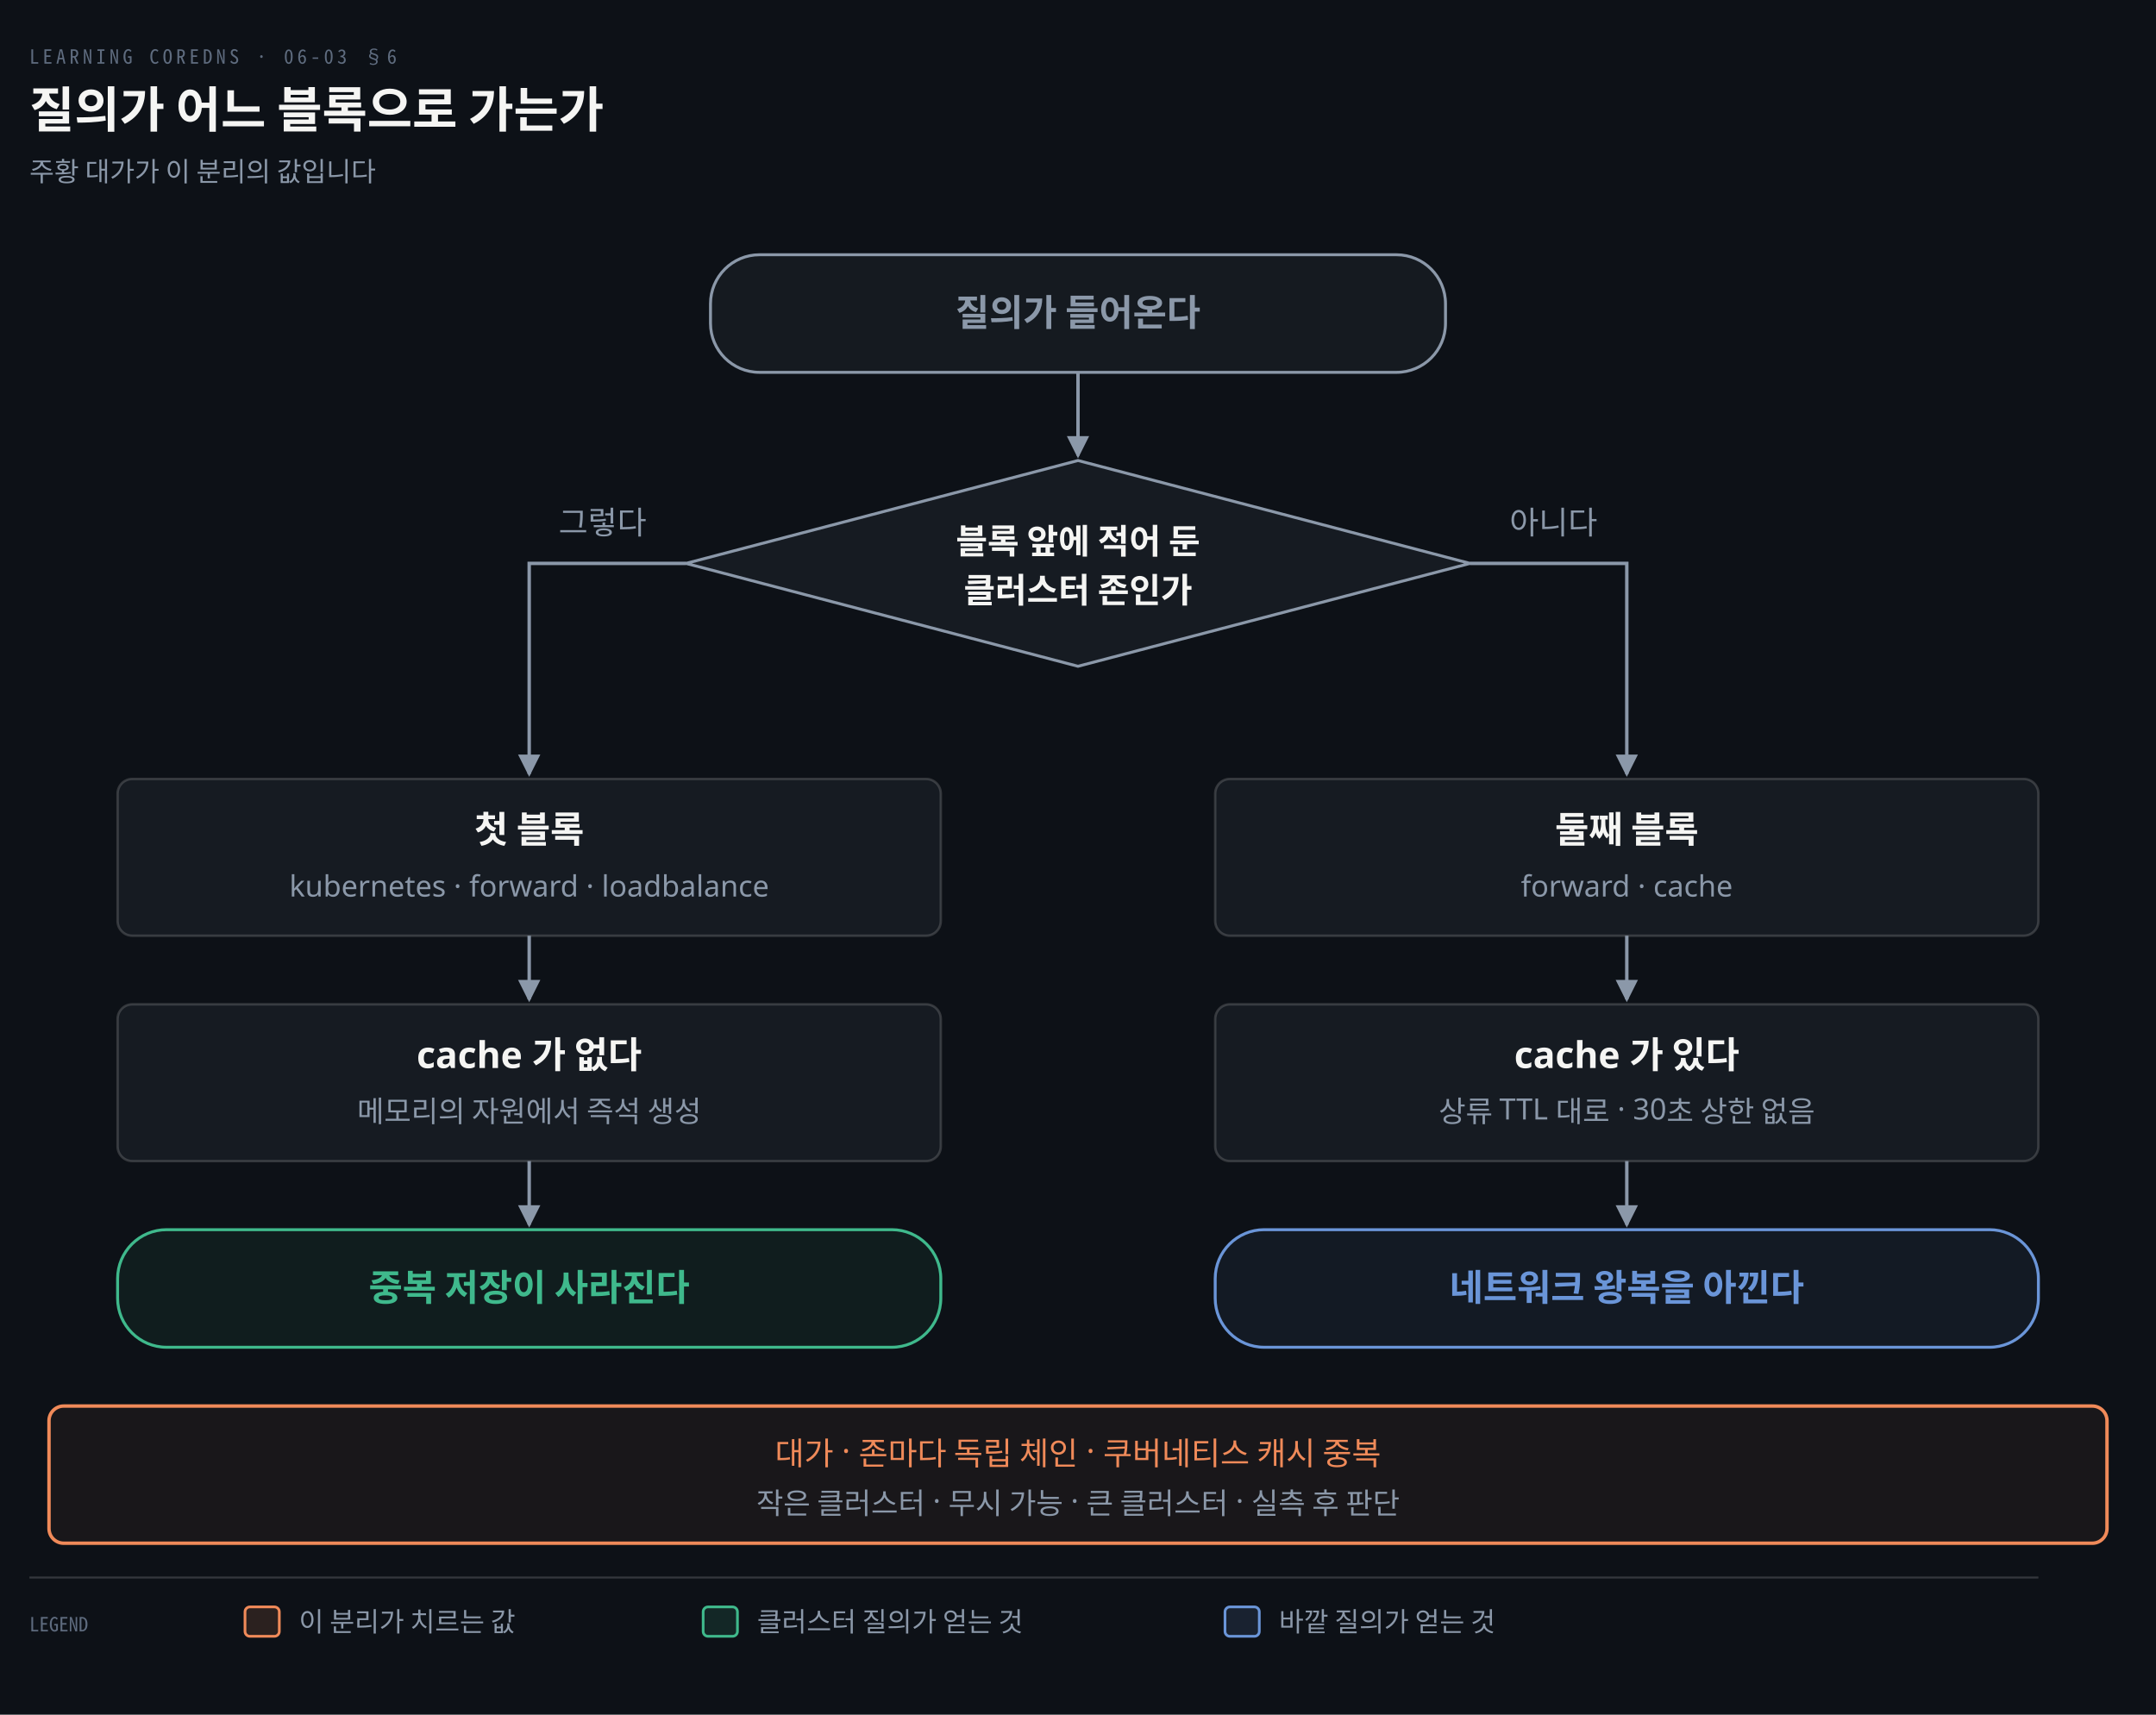
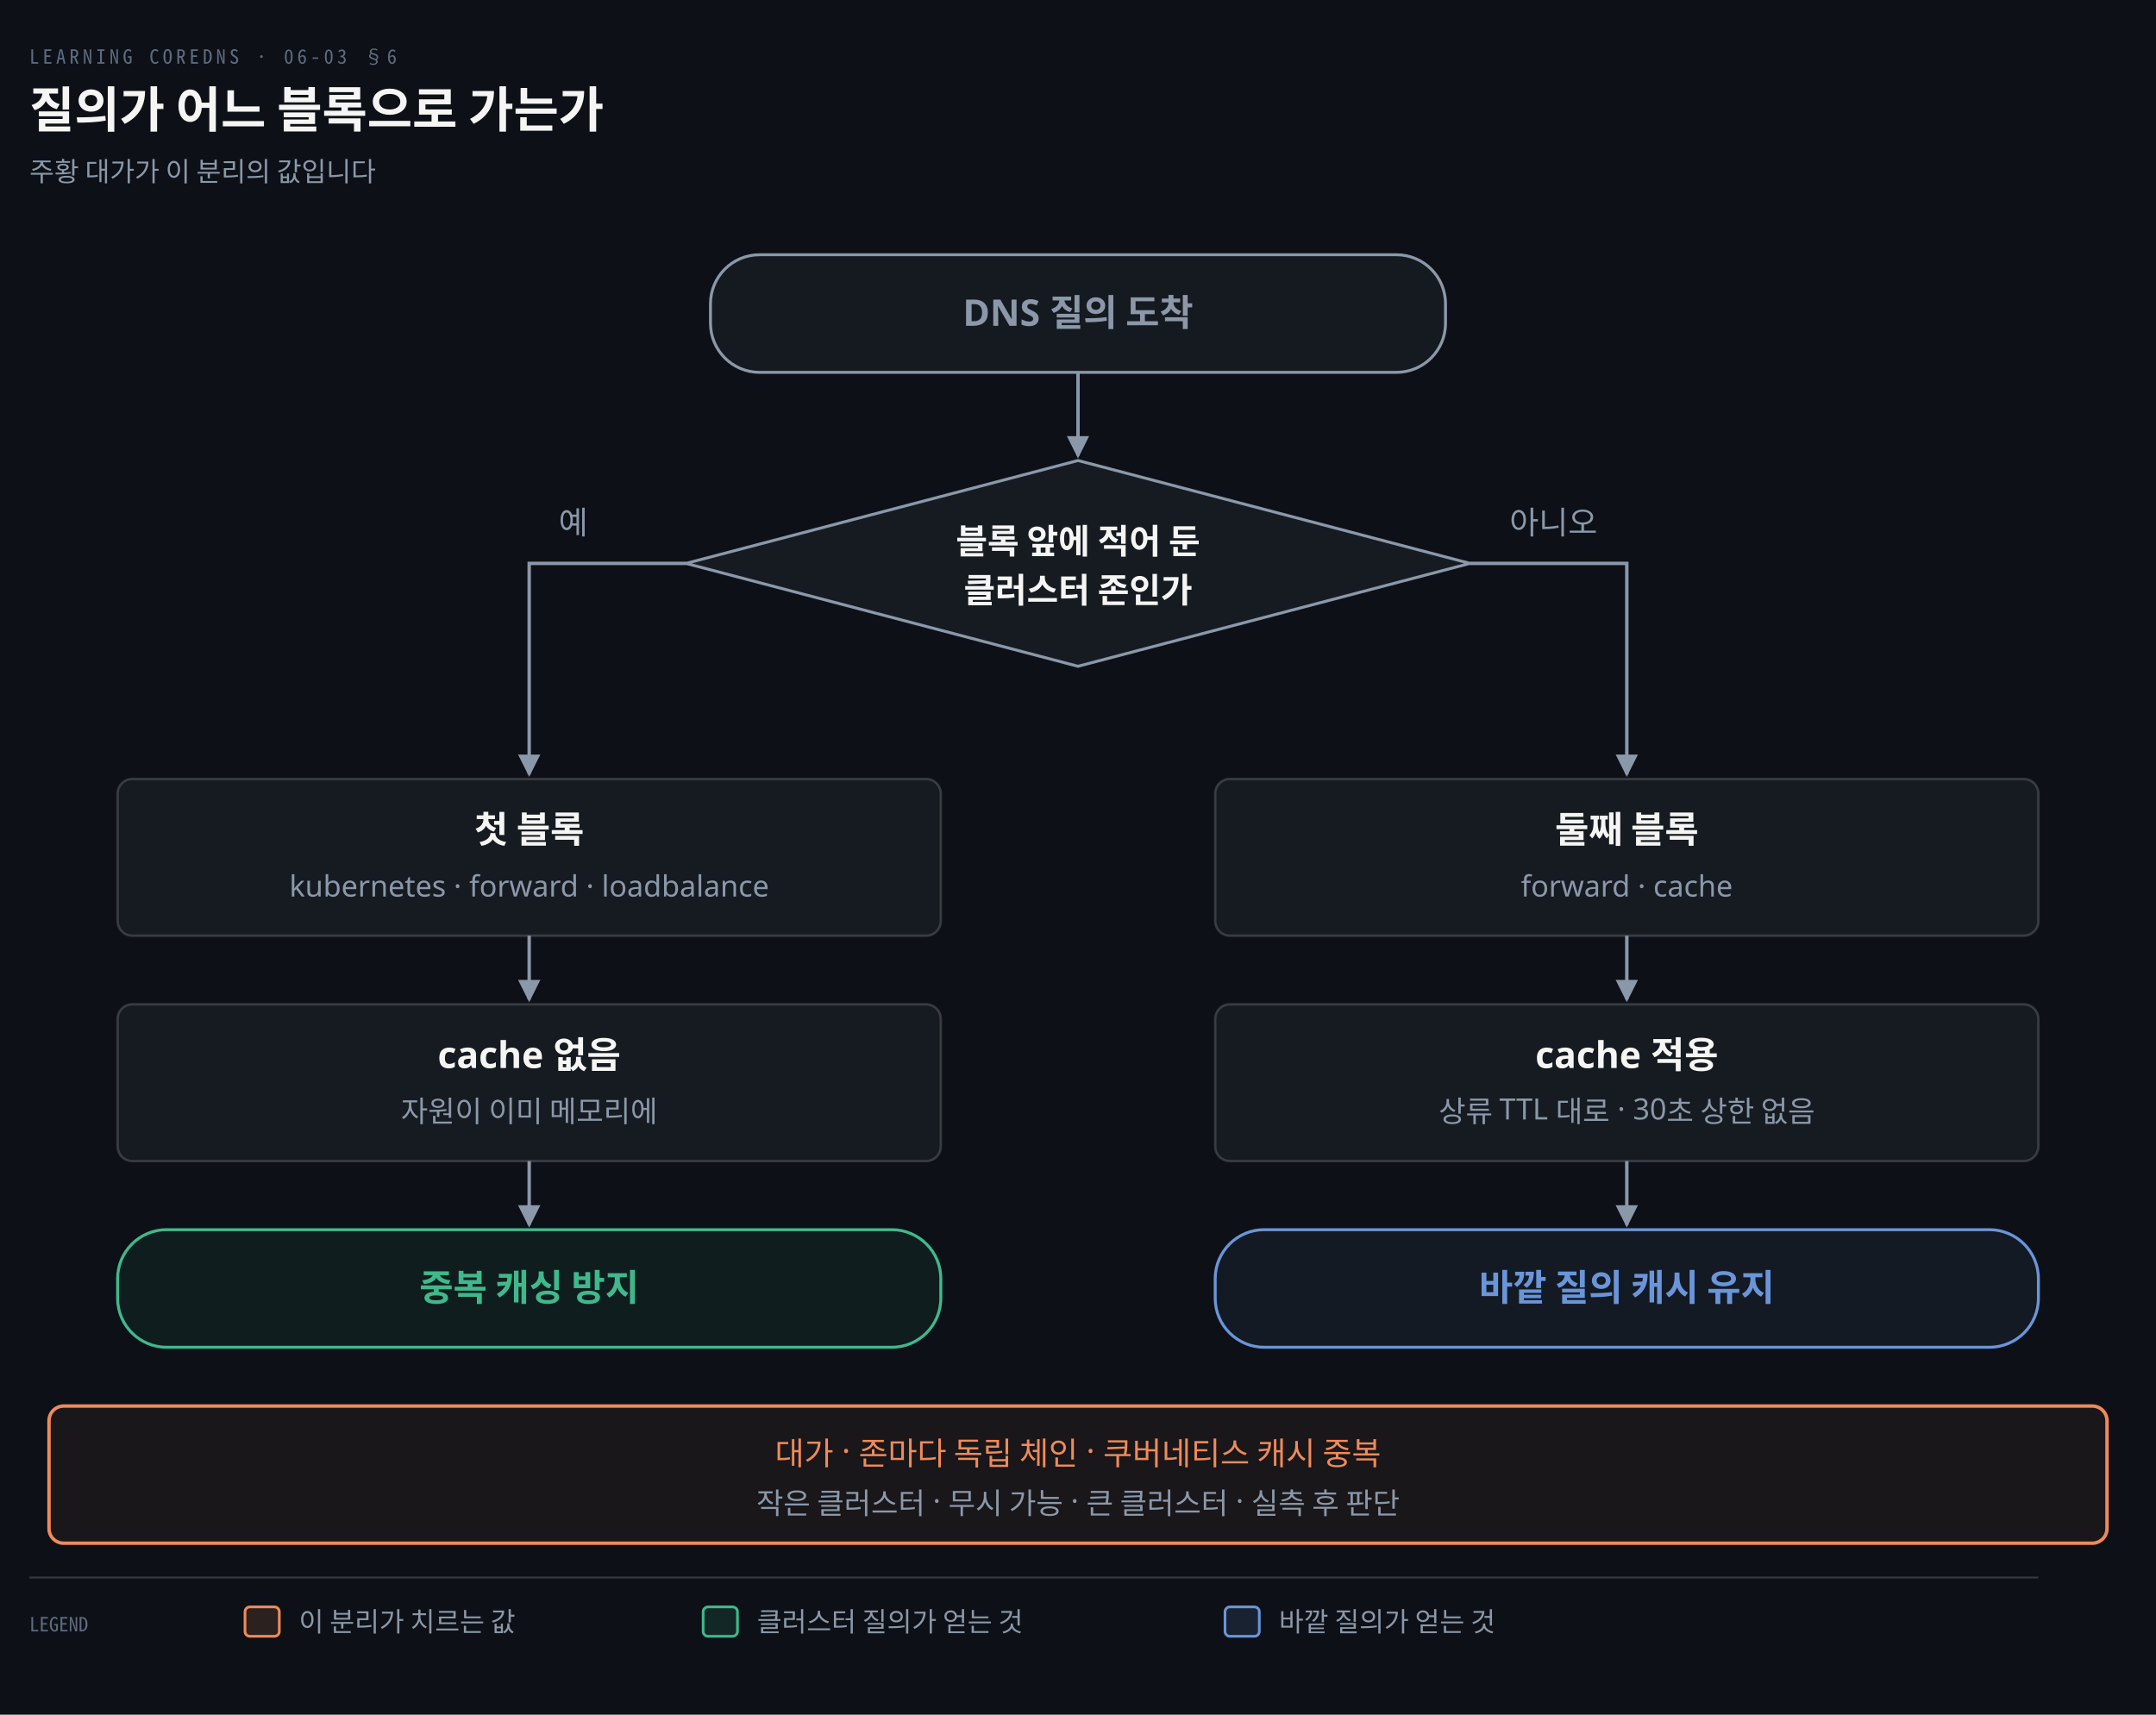
<svg xmlns="http://www.w3.org/2000/svg" viewBox="0 0 880 700" width="100%" role="img" aria-labelledby="dt dd">
  <defs>
    <marker id="ar" viewBox="0 0 8 8" refX="7" refY="4" markerWidth="6.5" markerHeight="6.5" orient="auto">
      <path d="M0 0 L8 4 L0 8 z" fill="#8B98A9" />
    </marker>
    <marker id="ok" viewBox="0 0 8 8" refX="7" refY="4" markerWidth="6.5" markerHeight="6.5" orient="auto">
      <path d="M0 0 L8 4 L0 8 z" fill="#3FB98C" />
    </marker>
    <marker id="warn" viewBox="0 0 8 8" refX="7" refY="4" markerWidth="6.5" markerHeight="6.5" orient="auto">
      <path d="M0 0 L8 4 L0 8 z" fill="#E3B341" />
    </marker>
    <marker id="bad" viewBox="0 0 8 8" refX="7" refY="4" markerWidth="6.5" markerHeight="6.5" orient="auto">
      <path d="M0 0 L8 4 L0 8 z" fill="#F0616D" />
    </marker>
    <marker id="info" viewBox="0 0 8 8" refX="7" refY="4" markerWidth="6.5" markerHeight="6.5" orient="auto">
      <path d="M0 0 L8 4 L0 8 z" fill="#6A95D8" />
    </marker>
    <marker id="acc" viewBox="0 0 8 8" refX="7" refY="4" markerWidth="6.5" markerHeight="6.5" orient="auto">
      <path d="M0 0 L8 4 L0 8 z" fill="#F08A59" />
    </marker>
    <marker id="soft" viewBox="0 0 8 8" refX="7" refY="4" markerWidth="6.5" markerHeight="6.5" orient="auto">
      <path d="M0 0 L8 4 L0 8 z" fill="#5E6B7E" />
    </marker>
  </defs>
  <rect width="880" height="700" fill="#0D1117" />
  <text x="12" y="26" font-family="'Geist Mono','Noto Sans Mono CJK KR',monospace" font-size="8" letter-spacing="0.18em" fill="#5E6B7E">LEARNING COREDNS · 06-03 §6</text>
  <text x="12" y="52" font-family="'Geist','Apple SD Gothic Neo','Noto Sans KR','Malgun Gothic',sans-serif" font-size="20" font-weight="600" fill="#F5F5F3">질의가 어느 블록으로 가는가</text>
  <text x="12" y="74" font-family="'Geist','Apple SD Gothic Neo','Noto Sans KR','Malgun Gothic',sans-serif" font-size="11" fill="#8B98A9">주황 대가가 이 분리의 값입니다</text>
  <rect x="290.0" y="104" width="300" height="48" rx="20" fill="#8B98A912" stroke="#8B98A9" stroke-width="1.2" />
-   <text x="440" y="133.0" text-anchor="middle" font-family="'Geist','Apple SD Gothic Neo','Noto Sans KR','Malgun Gothic',sans-serif" font-size="15" font-weight="600" fill="#8B98A9">질의가 들어온다</text>
+   <text x="440" y="133.0" text-anchor="middle" font-family="'Geist','Apple SD Gothic Neo','Noto Sans KR','Malgun Gothic',sans-serif" font-size="15" font-weight="600" fill="#8B98A9">DNS 질의 도착</text>
  <path d="M 440 152 L 440 186" fill="none" stroke="#8B98A9" stroke-width="1.4" marker-end="url(#ar)" />
  <path d="M 440 188 L 600.0 230.0 L 440 272 L 280.0 230.0 Z" fill="#161B22" stroke="#8B98A9" stroke-width="1.2" />
  <text x="440" y="226" text-anchor="middle" font-family="'Geist','Apple SD Gothic Neo','Noto Sans KR','Malgun Gothic',sans-serif" font-size="14" font-weight="600" fill="#F5F5F3">블록 앞에 적어 둔</text>
  <text x="440" y="246" text-anchor="middle" font-family="'Geist','Apple SD Gothic Neo','Noto Sans KR','Malgun Gothic',sans-serif" font-size="14" font-weight="600" fill="#F5F5F3">클러스터 존인가</text>
  <path d="M 280.0 230.0 L 216 230.0 L 216 316" fill="none" stroke="#8B98A9" stroke-width="1.4" marker-end="url(#ar)" />
-   <text x="228" y="218" text-anchor="start" font-family="'Geist','Apple SD Gothic Neo','Noto Sans KR','Malgun Gothic',sans-serif" font-size="13" font-weight="400" fill="#8B98A9">그렇다</text>
+   <text x="228" y="218" text-anchor="start" font-family="'Geist','Apple SD Gothic Neo','Noto Sans KR','Malgun Gothic',sans-serif" font-size="13" font-weight="400" fill="#8B98A9">예</text>
  <path d="M 600.0 230.0 L 664 230.0 L 664 316" fill="none" stroke="#8B98A9" stroke-width="1.4" marker-end="url(#ar)" />
-   <text x="652" y="218" text-anchor="end" font-family="'Geist','Apple SD Gothic Neo','Noto Sans KR','Malgun Gothic',sans-serif" font-size="13" font-weight="400" fill="#8B98A9">아니다</text>
+   <text x="652" y="218" text-anchor="end" font-family="'Geist','Apple SD Gothic Neo','Noto Sans KR','Malgun Gothic',sans-serif" font-size="13" font-weight="400" fill="#8B98A9">아니오</text>
  <rect x="48.0" y="318" width="336" height="64" rx="6" fill="#161B22" stroke="rgba(191,192,192,0.22)" stroke-width="1.0" />
  <text x="216" y="344" text-anchor="middle" font-family="'Geist','Apple SD Gothic Neo','Noto Sans KR','Malgun Gothic',sans-serif" font-size="15" font-weight="600" fill="#F5F5F3">첫 블록</text>
  <text x="216" y="366" text-anchor="middle" font-family="'Geist','Apple SD Gothic Neo','Noto Sans KR','Malgun Gothic',sans-serif" font-size="12" font-weight="400" fill="#8B98A9">kubernetes · forward · loadbalance</text>
  <rect x="496.0" y="318" width="336" height="64" rx="6" fill="#161B22" stroke="rgba(191,192,192,0.22)" stroke-width="1.0" />
  <text x="664" y="344" text-anchor="middle" font-family="'Geist','Apple SD Gothic Neo','Noto Sans KR','Malgun Gothic',sans-serif" font-size="15" font-weight="600" fill="#F5F5F3">둘째 블록</text>
  <text x="664" y="366" text-anchor="middle" font-family="'Geist','Apple SD Gothic Neo','Noto Sans KR','Malgun Gothic',sans-serif" font-size="12" font-weight="400" fill="#8B98A9">forward · cache</text>
  <path d="M 216 382 L 216 408" fill="none" stroke="#8B98A9" stroke-width="1.4" marker-end="url(#ar)" />
  <path d="M 664 382 L 664 408" fill="none" stroke="#8B98A9" stroke-width="1.4" marker-end="url(#ar)" />
  <rect x="48.0" y="410" width="336" height="64" rx="6" fill="#161B22" stroke="rgba(191,192,192,0.22)" stroke-width="1.0" />
-   <text x="216" y="436" text-anchor="middle" font-family="'Geist','Apple SD Gothic Neo','Noto Sans KR','Malgun Gothic',sans-serif" font-size="15" font-weight="600" fill="#F5F5F3">cache 가 없다</text>
-   <text x="216" y="458" text-anchor="middle" font-family="'Geist','Apple SD Gothic Neo','Noto Sans KR','Malgun Gothic',sans-serif" font-size="12" font-weight="400" fill="#8B98A9">메모리의 자원에서 즉석 생성</text>
+   <text x="216" y="436" text-anchor="middle" font-family="'Geist','Apple SD Gothic Neo','Noto Sans KR','Malgun Gothic',sans-serif" font-size="15" font-weight="600" fill="#F5F5F3">cache 없음</text>
+   <text x="216" y="458" text-anchor="middle" font-family="'Geist','Apple SD Gothic Neo','Noto Sans KR','Malgun Gothic',sans-serif" font-size="12" font-weight="400" fill="#8B98A9">자원이 이미 메모리에</text>
  <rect x="496.0" y="410" width="336" height="64" rx="6" fill="#161B22" stroke="rgba(191,192,192,0.22)" stroke-width="1.0" />
-   <text x="664" y="436" text-anchor="middle" font-family="'Geist','Apple SD Gothic Neo','Noto Sans KR','Malgun Gothic',sans-serif" font-size="15" font-weight="600" fill="#F5F5F3">cache 가 있다</text>
+   <text x="664" y="436" text-anchor="middle" font-family="'Geist','Apple SD Gothic Neo','Noto Sans KR','Malgun Gothic',sans-serif" font-size="15" font-weight="600" fill="#F5F5F3">cache 적용</text>
  <text x="664" y="458" text-anchor="middle" font-family="'Geist','Apple SD Gothic Neo','Noto Sans KR','Malgun Gothic',sans-serif" font-size="12" font-weight="400" fill="#8B98A9">상류 TTL 대로 · 30초 상한 없음</text>
  <path d="M 216 474 L 216 500" fill="none" stroke="#8B98A9" stroke-width="1.4" marker-end="url(#ar)" />
  <path d="M 664 474 L 664 500" fill="none" stroke="#8B98A9" stroke-width="1.4" marker-end="url(#ar)" />
  <rect x="48.0" y="502" width="336" height="48" rx="20" fill="#3FB98C12" stroke="#3FB98C" stroke-width="1.2" />
-   <text x="216" y="531.0" text-anchor="middle" font-family="'Geist','Apple SD Gothic Neo','Noto Sans KR','Malgun Gothic',sans-serif" font-size="15" font-weight="600" fill="#3FB98C">중복 저장이 사라진다</text>
+   <text x="216" y="531.0" text-anchor="middle" font-family="'Geist','Apple SD Gothic Neo','Noto Sans KR','Malgun Gothic',sans-serif" font-size="15" font-weight="600" fill="#3FB98C">중복 캐싱 방지</text>
  <rect x="496.0" y="502" width="336" height="48" rx="20" fill="#6A95D812" stroke="#6A95D8" stroke-width="1.2" />
-   <text x="664" y="531.0" text-anchor="middle" font-family="'Geist','Apple SD Gothic Neo','Noto Sans KR','Malgun Gothic',sans-serif" font-size="15" font-weight="600" fill="#6A95D8">네트워크 왕복을 아낀다</text>
+   <text x="664" y="531.0" text-anchor="middle" font-family="'Geist','Apple SD Gothic Neo','Noto Sans KR','Malgun Gothic',sans-serif" font-size="15" font-weight="600" fill="#6A95D8">바깥 질의 캐시 유지</text>
  <rect x="20" y="574" width="840" height="56" rx="6" fill="#F08A590E" stroke="#F08A59" stroke-width="1.4" />
  <text x="440" y="598" text-anchor="middle" font-family="'Geist','Apple SD Gothic Neo','Noto Sans KR','Malgun Gothic',sans-serif" font-size="13" font-weight="400" fill="#F08A59">대가 · 존마다 독립 체인 · 쿠버네티스 캐시 중복</text>
  <text x="440" y="618" text-anchor="middle" font-family="'Geist','Apple SD Gothic Neo','Noto Sans KR','Malgun Gothic',sans-serif" font-size="12" font-weight="400" fill="#8B98A9">작은 클러스터 · 무시 가능 · 큰 클러스터 · 실측 후 판단</text>
  <line x1="12" y1="644" x2="832" y2="644" stroke="rgba(191,192,192,0.22)" stroke-width="0.8" />
  <text x="12" y="666" text-anchor="start" font-family="'Geist Mono','Noto Sans Mono CJK KR',monospace" font-size="8" font-weight="400" fill="#5E6B7E">LEGEND</text>
  <rect x="100" y="656" width="14" height="12" rx="2" fill="#F08A5922" stroke="#F08A59" stroke-width="1.1" />
  <text x="122" y="666" text-anchor="start" font-family="'Geist','Apple SD Gothic Neo','Noto Sans KR','Malgun Gothic',sans-serif" font-size="11" font-weight="400" fill="#8B98A9">이 분리가 치르는 값</text>
  <rect x="287" y="656" width="14" height="12" rx="2" fill="#3FB98C22" stroke="#3FB98C" stroke-width="1.1" />
  <text x="309" y="666" text-anchor="start" font-family="'Geist','Apple SD Gothic Neo','Noto Sans KR','Malgun Gothic',sans-serif" font-size="11" font-weight="400" fill="#8B98A9">클러스터 질의가 얻는 것</text>
  <rect x="500" y="656" width="14" height="12" rx="2" fill="#6A95D822" stroke="#6A95D8" stroke-width="1.1" />
  <text x="522" y="666" text-anchor="start" font-family="'Geist','Apple SD Gothic Neo','Noto Sans KR','Malgun Gothic',sans-serif" font-size="11" font-weight="400" fill="#8B98A9">바깥 질의가 얻는 것</text>
</svg>
